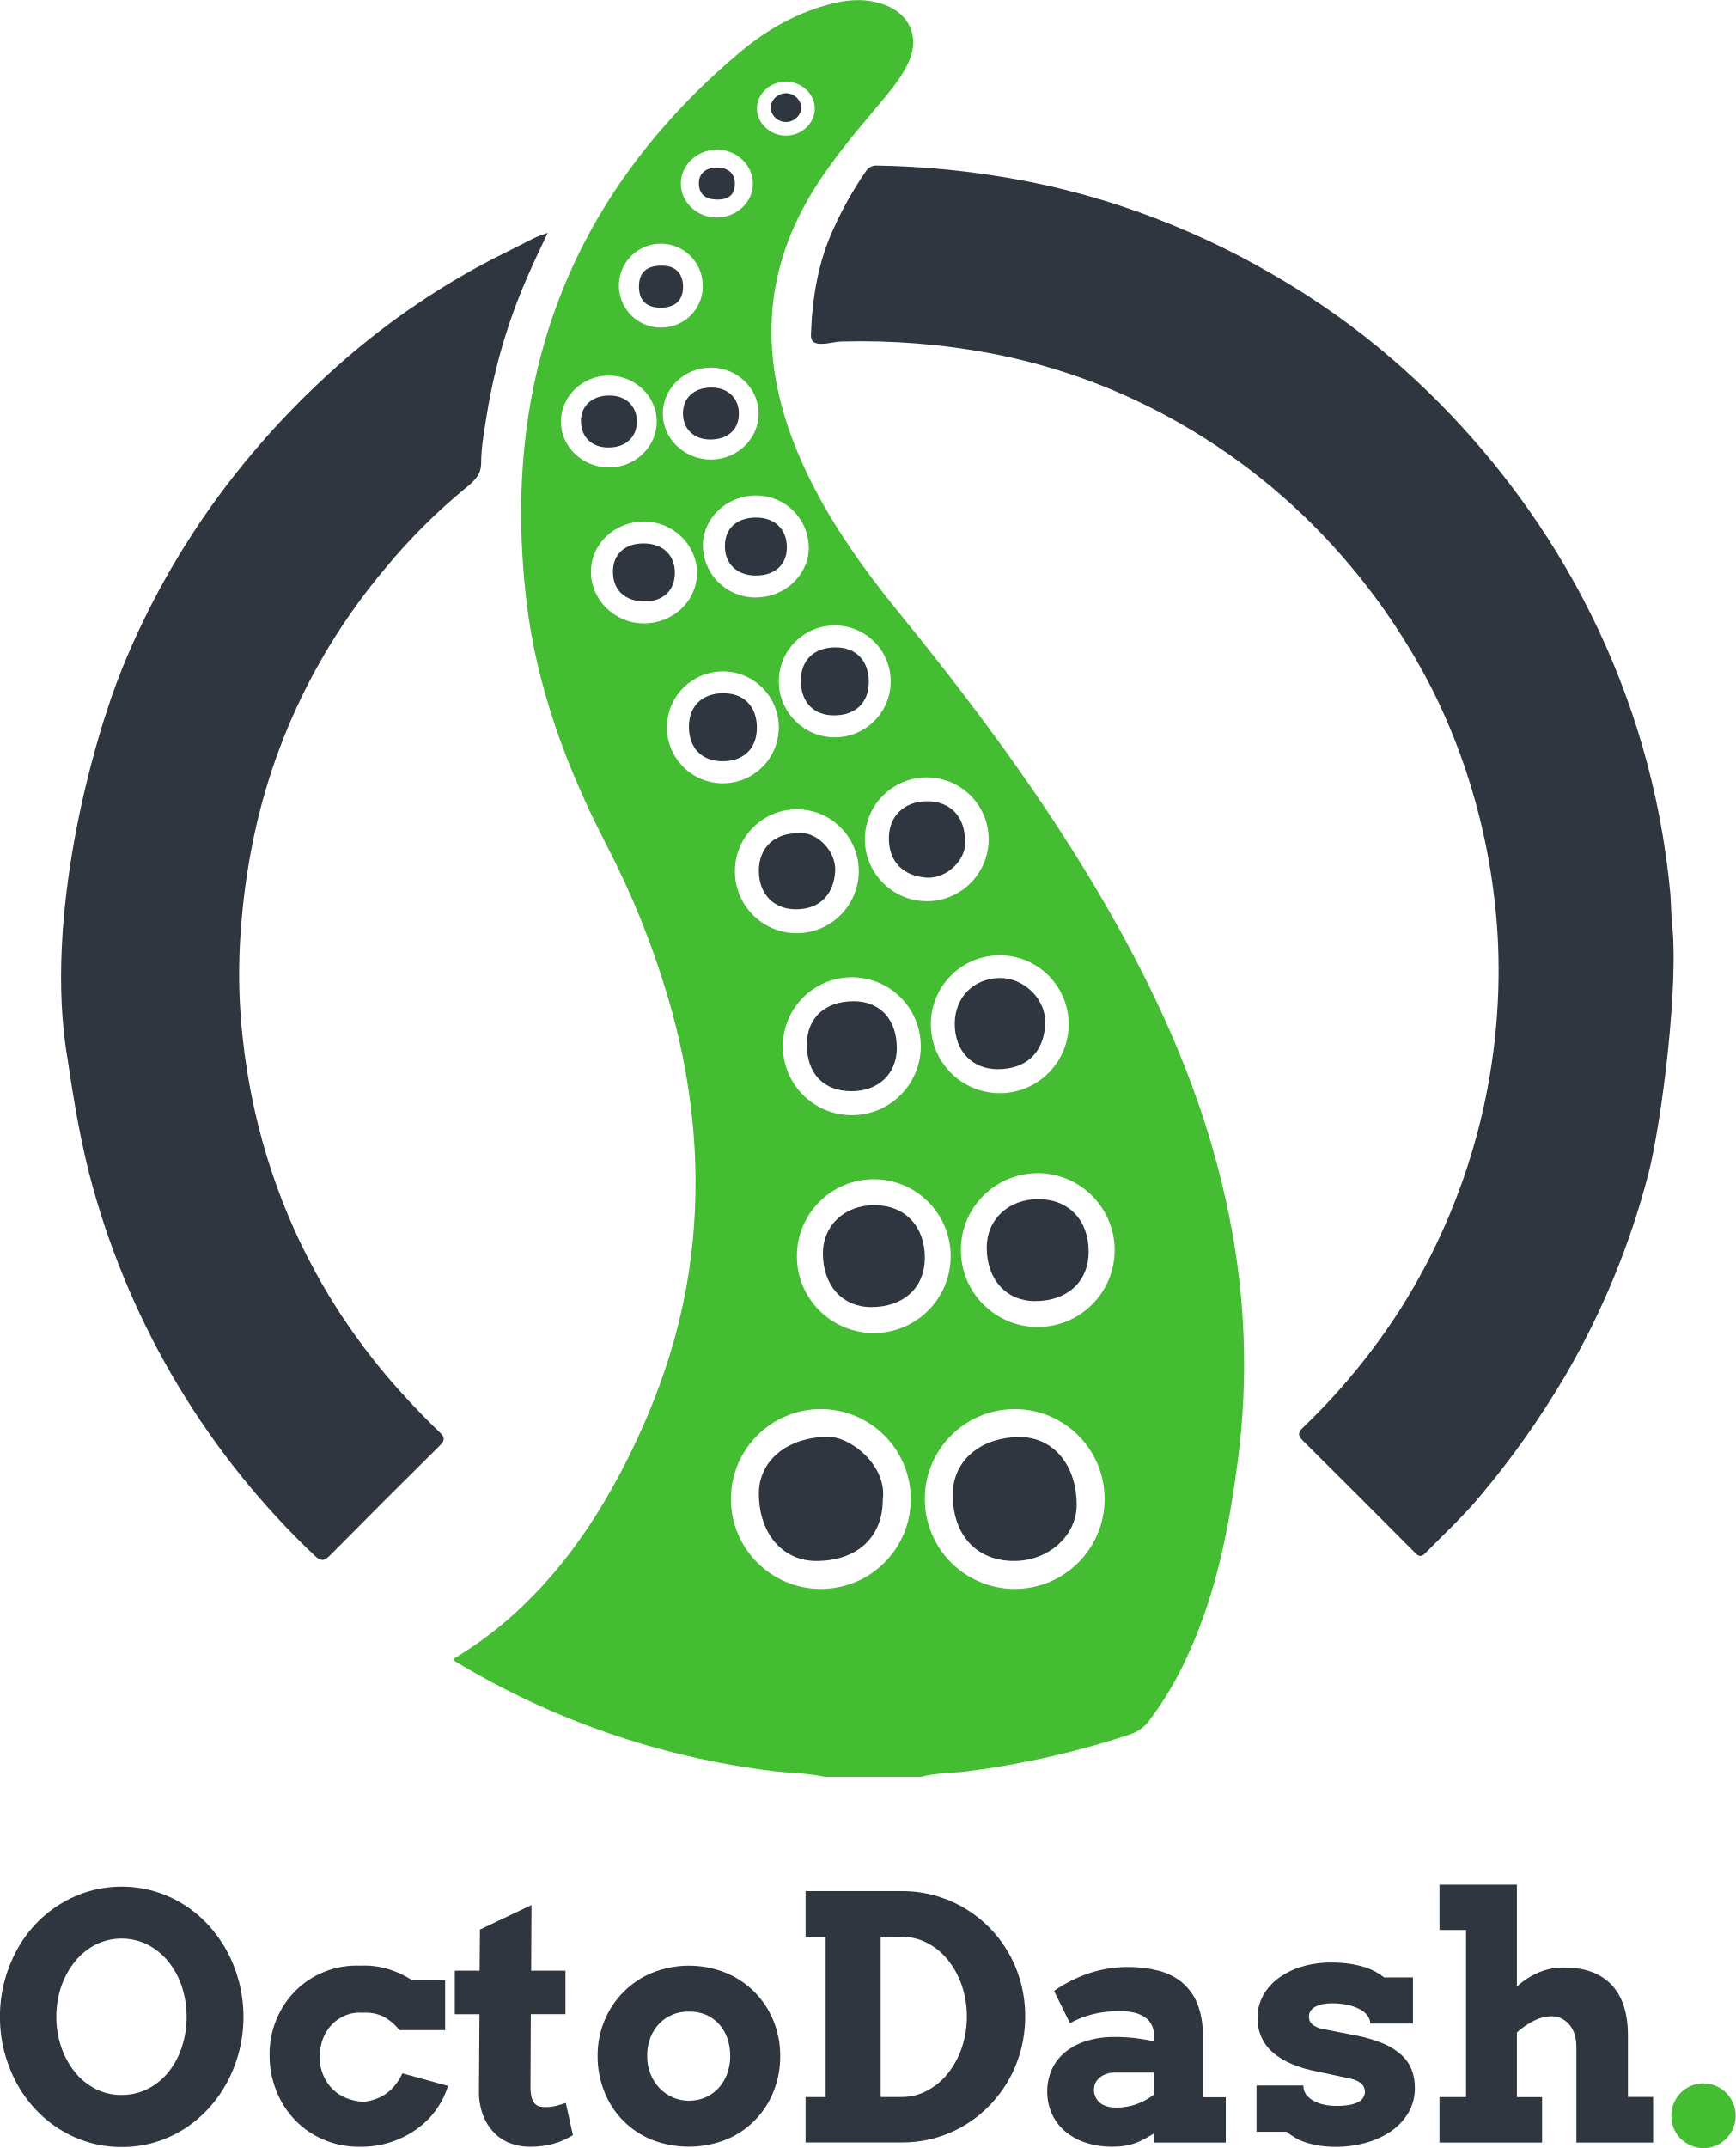
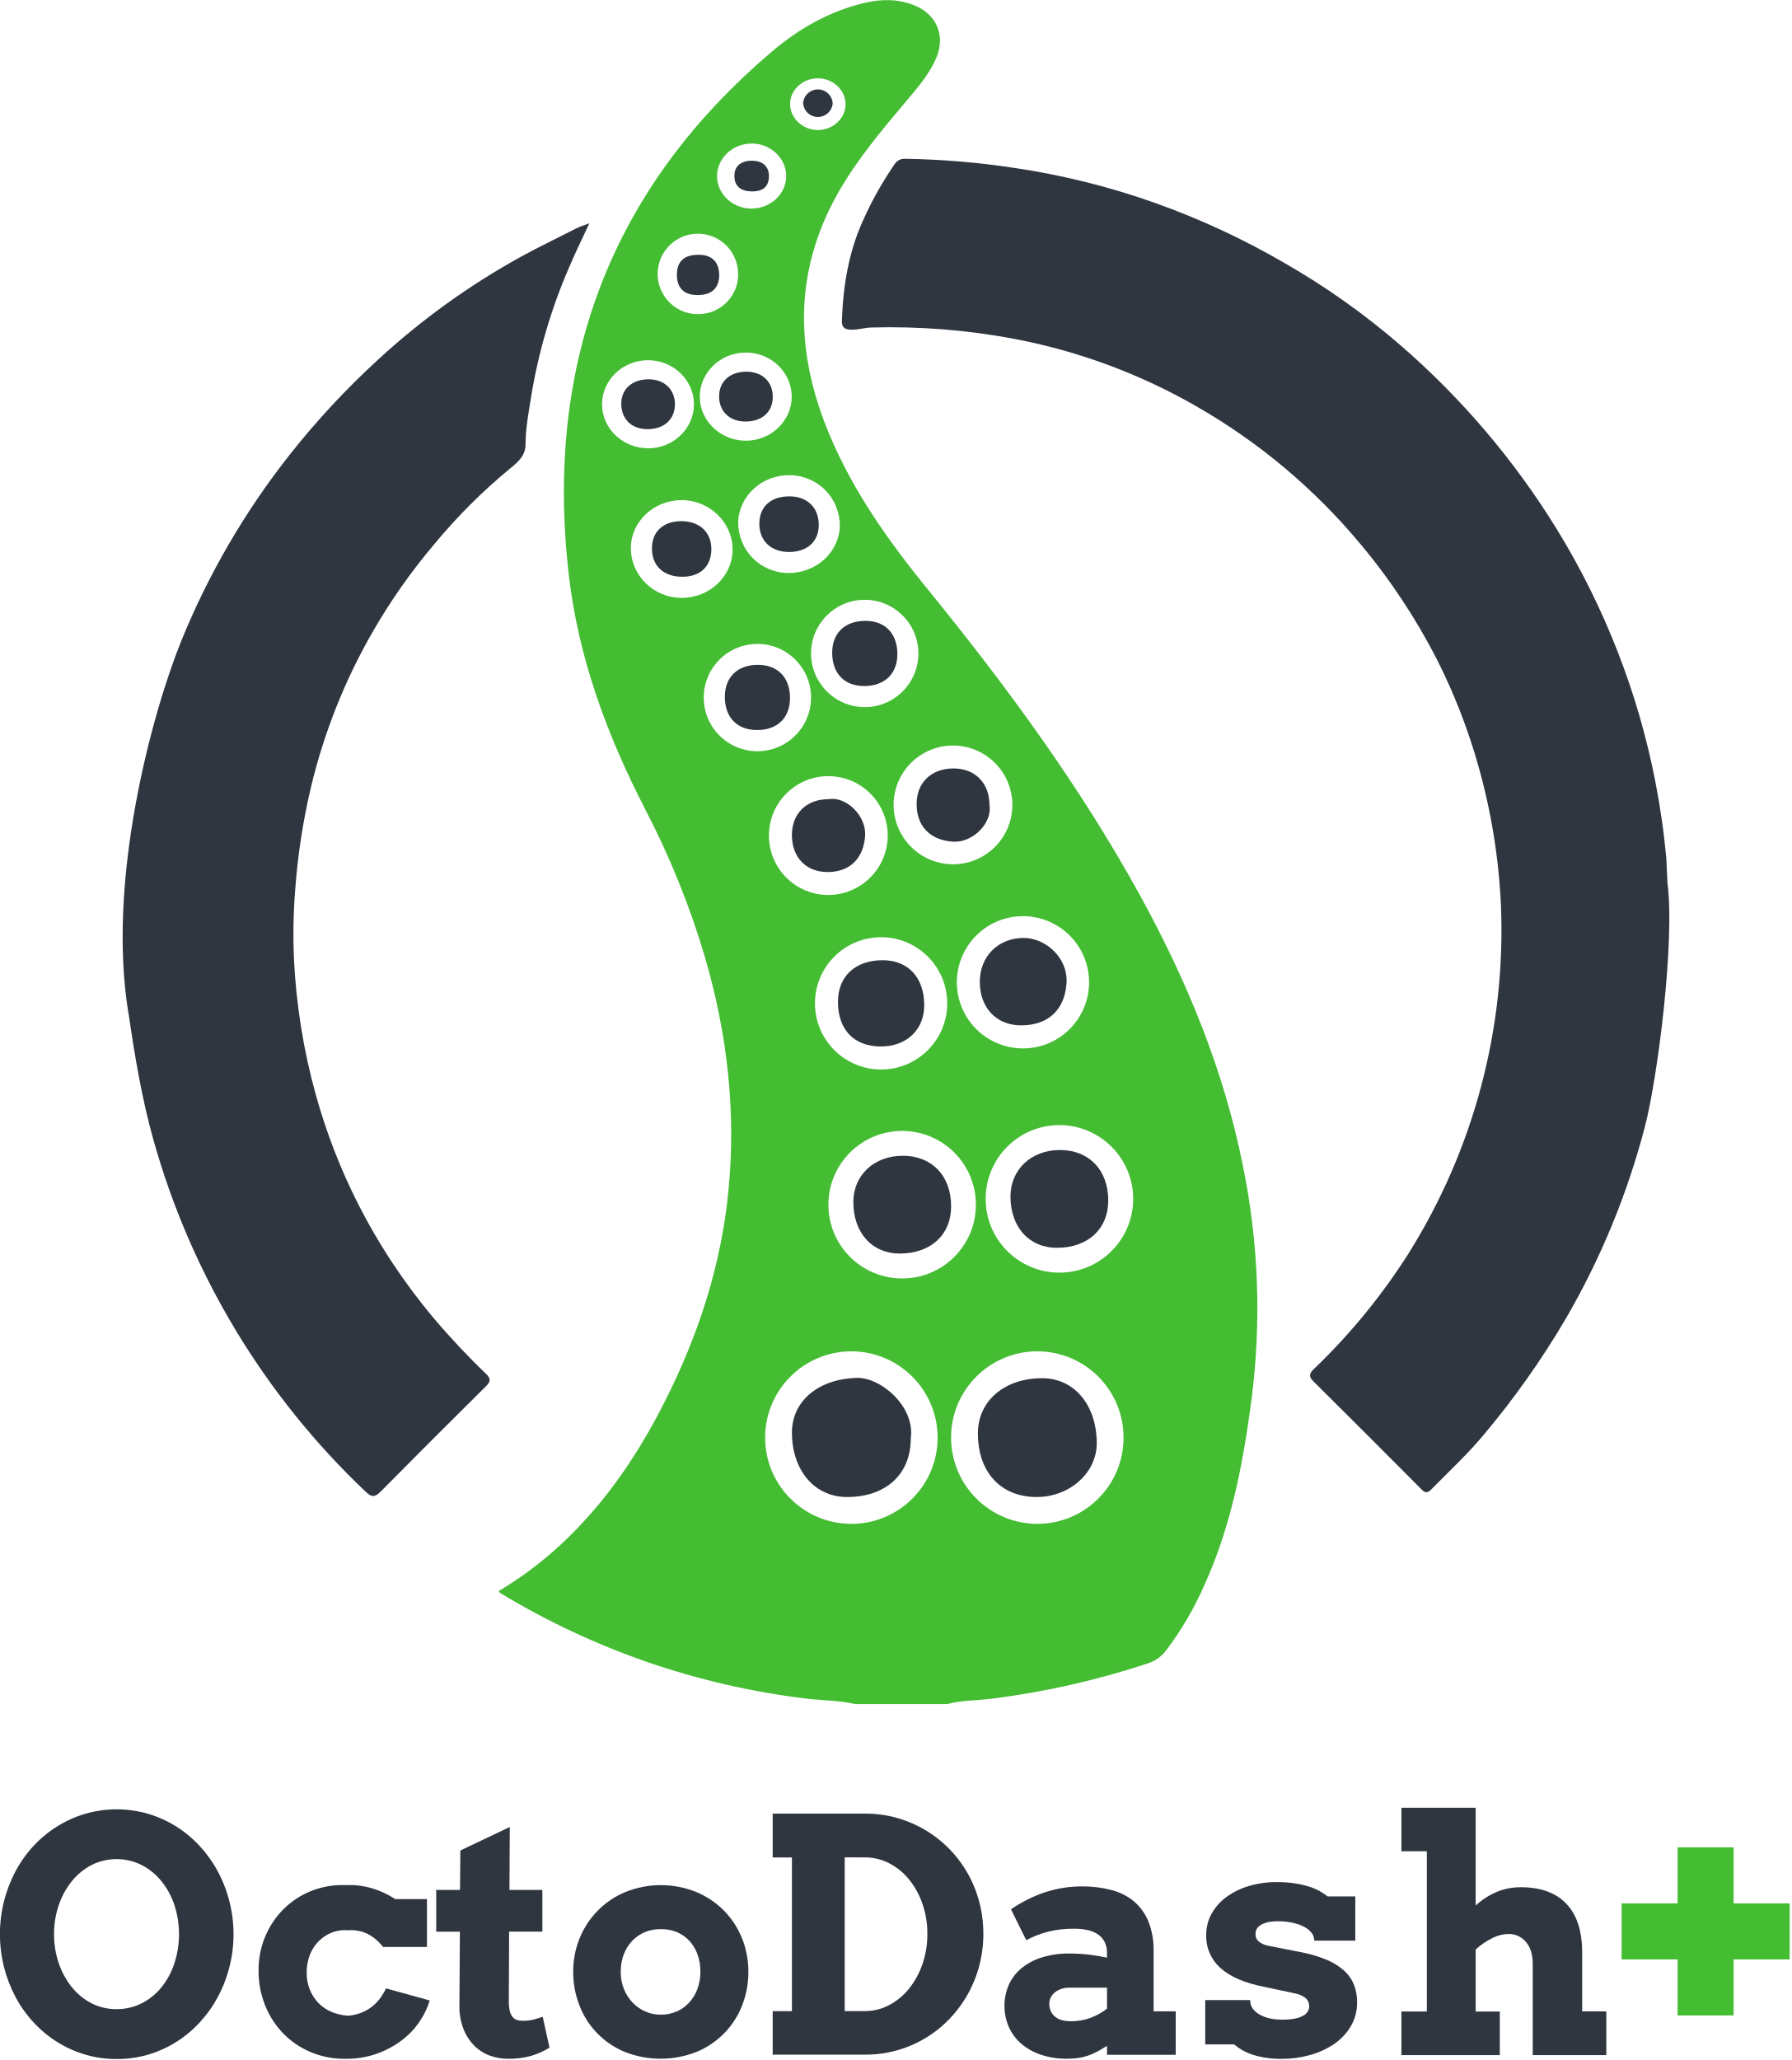
- <svg xmlns="http://www.w3.org/2000/svg" viewBox="0 0 654.56 809.86">
-   <path fill="#44bd32" d="M315.2,669.93c-6.46-1.49-13.1-1.39-19.64-2.2A301.83,301.83,0,0,1,175.6,626.26c-.18-.11-.29-.34-.62-.73a147.59,147.59,0,0,0,20.14-14.45c19.53-16.82,33.84-37.52,45.36-60.37,13.11-26,22-53.27,24.85-82.31,3.11-31.37-.41-62.12-9.27-92.31a325.54,325.54,0,0,0-23.35-57.78c-15-29.08-26.31-59.49-30.09-92.1C193,143.47,218.79,74.13,282.8,20c10.49-8.88,22.43-15.63,36-18.85,6.49-1.54,12.88-1.64,19.24.78,9,3.42,12.78,11.81,9.07,20.71-2.7,6.48-7.29,11.68-11.73,17-9.78,11.63-19.6,23.2-27.1,36.53-17.41,30.95-16.66,62.49-3.3,94.48,9.44,22.58,23.45,42.25,38.79,61.1,30.78,37.82,59.61,77,83.19,119.84,18.6,33.79,33.21,69.09,40.76,107.1A280.25,280.25,0,0,1,471,550.41c-3.3,25-8,49.7-18.58,72.89a126.61,126.61,0,0,1-15,25.56,14.45,14.45,0,0,1-7.19,5.09A325.33,325.33,0,0,1,369,667.81c-5.89.75-11.88.58-17.67,2.12Zm71.61-70.85a33.91,33.91,0,1,0-33.92-34A33.94,33.94,0,0,0,386.81,599.08Zm-73.09-67.82a33.91,33.91,0,1,0,33.89,34A34,34,0,0,0,313.72,531.25Zm19.74-28.65a29,29,0,1,0-28.8-29.14A29,29,0,0,0,333.45,502.6Zm62.38-60.29a29,29,0,1,0,28.65,29.28A29.06,29.06,0,0,0,395.83,442.31Zm-70.37-73.86a26,26,0,1,0,25.91,26.28A26,26,0,0,0,325.46,368.45Zm81.69,17.71a26,26,0,1,0-25.8,26A26,26,0,0,0,407.15,386.16Zm-53.72-46.38a23.35,23.35,0,1,0-23.15-23.36A23.42,23.42,0,0,0,353.43,339.78ZM328,328.66a23.36,23.36,0,1,0-23.71,23.19A23.46,23.46,0,0,0,328,328.66ZM318.84,278a21.1,21.1,0,1,0-21-21.14A21.15,21.15,0,0,0,318.84,278Zm-42-24.86a21.1,21.1,0,1,0,21,21.12A21.13,21.13,0,0,0,276.87,253.13Zm12.65-66.31c-10.89-.2-20,8.11-20.29,18.43a19.77,19.77,0,0,0,19.64,20c10.93.16,20.06-8.14,20.3-18.43A19.77,19.77,0,0,0,289.52,186.82ZM247,196.61c-10.92,0-19.9,8.34-20,18.71-.13,10.78,8.84,19.67,19.91,19.72S267,226.53,267,216,258,196.66,247,196.61Zm25-58c-9.93.07-18,8-17.91,17.49s8.3,17.23,18.25,17.16,18-8,17.9-17.49S282,138.52,272.06,138.59Zm-38.2,37.64c9.94,0,18.05-7.86,18-17.38s-8.2-17.3-18.14-17.26-18,7.84-18,17.38S223.91,176.26,233.86,176.23Zm35.34-68.15a15.81,15.81,0,1,0-15.75,15.4A15.68,15.68,0,0,0,269.2,108.08Zm5.42-51.66c-7.45-.06-13.62,5.67-13.68,12.69S266.95,82,274.38,82,288,76.38,288.06,69.35,282.07,56.48,274.62,56.42ZM311.4,41.05c.05-5.57-4.84-10.21-10.81-10.26s-11,4.54-11,10.07,4.86,10.21,10.82,10.26S311.35,46.61,311.4,41.05Z" transform="translate(-4.13)" />
-   <path fill="#2f3640" d="M634.56,347c3,23-3.82,76.48-8.84,95.84a301.46,301.46,0,0,1-31.26,75.8,332,332,0,0,1-32,45.26c-6.41,7.74-13.8,14.55-20.83,21.71-1.4,1.43-2.33,1.33-3.69,0Q516.67,564.21,495.3,543c-2.34-2.31-1-3.6.67-5.2a243.43,243.43,0,0,0,36.73-44.93A238.91,238.91,0,0,0,569.1,356.1a241.7,241.7,0,0,0-8.76-54.54,232.51,232.51,0,0,0-16.41-42.3,243.63,243.63,0,0,0-30.22-45.54,237.26,237.26,0,0,0-64-53.77,229.8,229.8,0,0,0-71.79-26.7,264.82,264.82,0,0,0-56.3-4.5c-2.76.06-5.39,1-8.19.86-2.63-.1-3.57-1.1-3.47-3.65.52-13.85,2.73-27.34,8.64-40a138.16,138.16,0,0,1,12-21.28,4.62,4.62,0,0,1,4.31-2.26A319.27,319.27,0,0,1,377.67,66,292.64,292.64,0,0,1,433.2,79.82a303.22,303.22,0,0,1,51,23.7,289.28,289.28,0,0,1,45.21,32.06,311.82,311.82,0,0,1,61.76,72.65,299.59,299.59,0,0,1,24,48.44,294.81,294.81,0,0,1,14.65,50.73,299.91,299.91,0,0,1,4.29,30" transform="translate(-4.13)" />
-   <path fill="#2f3640" d="M29.56,399c-9-53,9.49-119.52,20.65-147A301.14,301.14,0,0,1,93,178.58a317.5,317.5,0,0,1,34.51-37.11A288.52,288.52,0,0,1,183.64,101c7.15-3.94,14.52-7.41,21.76-11.16,1.39-.72,2.93-1.16,5.28-2.06-3,6.38-5.63,11.83-8,17.4a214.85,214.85,0,0,0-14.87,50.59c-1,6.28-2.21,12.54-2.23,18.92,0,4.57-3.08,7.07-6.16,9.57a219.87,219.87,0,0,0-29.46,29.37,233.45,233.45,0,0,0-24.57,34.93,229,229,0,0,0-24.17,60.88,256.44,256.44,0,0,0-6.25,41,217.18,217.18,0,0,0-.44,26.29,242.77,242.77,0,0,0,8.63,53.81,233,233,0,0,0,16.71,43,235.79,235.79,0,0,0,29.82,44.92A285.32,285.32,0,0,0,170,540.06c2.13,2.05,1.8,3.17-.12,5.07q-20.76,20.54-41.3,41.3c-2.15,2.17-3.48,2.31-5.78.09A303.25,303.25,0,0,1,39.14,447.64c-4.49-16.16-7.21-32.6-9.63-49.14" transform="translate(-4.13)" />
-   <path fill="#2f3640" d="M306.35,40.62a5.83,5.83,0,0,1-11.63-.1,5.83,5.83,0,0,1,11.63.1Z" transform="translate(-4.13)" />
-   <path fill="#2f3640" d="M386.56,588.53c-14.11,0-23.12-9.75-23.12-25,0-12.77,10.42-21.71,25.3-21.71,12.58,0,21.44,10.58,21.43,25.59C410.16,579,399.54,588.53,386.56,588.53Z" transform="translate(-4.13)" />
-   <path fill="#2f3640" d="M337.05,565.48c0,14.1-9.74,23.05-25.09,23.05-12.72,0-21.64-10.47-21.64-25.37C290.33,550.64,301,542,316,541.7,325.09,541.49,338.8,552.77,337.05,565.48Z" transform="translate(-4.13)" />
-   <path fill="#2f3640" d="M333.91,454.37c11.44,0,19,7.88,19,19.85,0,11.24-8,18.6-20.22,18.59-10.88,0-18.22-8.16-18.22-20.22C314.45,462,322.63,454.37,333.91,454.37Z" transform="translate(-4.13)" />
-   <path fill="#2f3640" d="M395.69,452.11c11.45,0,19,7.87,19,19.82,0,11.25-8,18.63-20.2,18.62-10.9,0-18.25-8.14-18.24-20.2C376.25,459.78,384.43,452.11,395.69,452.11Z" transform="translate(-4.13)" />
-   <path fill="#2f3640" d="M325.27,411.41c-10.51,0-16.86-6.61-16.85-17.54,0-10.06,6.81-16.38,17.62-16.38,10,0,16.31,6.88,16.3,17.72C342.32,404.85,335.41,411.41,325.27,411.41Z" transform="translate(-4.13)" />
-   <path fill="#2f3640" d="M364.19,386c0-9.91,7.07-17.21,17.17-17.27,8.49-.05,17.72,7.67,16.91,18.08-.77,10-7,16.3-17.89,16.3C370.74,403.11,364.18,396.19,364.19,386Z" transform="translate(-4.13)" />
-   <path fill="#2f3640" d="M368,316.59c1.14,7-6.64,14.83-14.39,14.3-8.71-.59-14.27-5.82-14.26-14.79,0-8.46,5.77-14,14.56-14C362.38,302.13,368,307.87,368,316.59Z" transform="translate(-4.13)" />
-   <path fill="#2f3640" d="M304.8,314.18c7-1.14,14.82,6.64,14.3,14.39-.59,8.71-5.82,14.27-14.79,14.26-8.46,0-14-5.77-14-14.57C290.33,319.75,296.07,314.17,304.8,314.18Z" transform="translate(-4.13)" />
-   <path fill="#2f3640" d="M318.68,269.71c-7.73,0-12.54-5-12.53-13.1,0-7.73,5-12.54,13.1-12.53,7.73,0,12.54,5,12.53,13.1C331.77,264.91,326.74,269.72,318.68,269.71Z" transform="translate(-4.13)" />
-   <path fill="#2f3640" d="M276.57,287c-7.81,0-12.63-5-12.63-13,0-7.81,5-12.63,13-12.63,7.81,0,12.63,5,12.63,13C289.56,282.22,284.59,287.05,276.57,287Z" transform="translate(-4.13)" />
-   <path fill="#2f3640" d="M289.22,217c-7.12,0-11.71-4.36-11.71-11.07s4.43-10.81,11.85-10.79c7,0,11.54,4.47,11.52,11.25C300.86,212.87,296.36,217,289.22,217Z" transform="translate(-4.13)" />
-   <path fill="#2f3640" d="M247.28,226.75c-7.44,0-12-4.25-12-11.17,0-6.59,4.46-10.7,11.57-10.69s11.79,4.3,11.79,11S254.29,226.75,247.28,226.75Z" transform="translate(-4.13)" />
-   <path fill="#2f3640" d="M282.79,156c0,5.94-4.25,9.75-10.82,9.71-6.16,0-10.29-4-10.28-9.88s4.25-9.75,10.82-9.71C278.67,146.14,282.8,150.11,282.79,156Z" transform="translate(-4.13)" />
-   <path fill="#2f3640" d="M234,149.12c6.17,0,10.33,4,10.32,9.84s-4.23,9.79-10.78,9.76c-6.32,0-10.38-4-10.32-10.21C223.3,152.85,227.62,149.09,234,149.12Z" transform="translate(-4.13)" />
-   <path fill="#2f3640" d="M253.22,116c-5.34,0-8.14-2.78-8.12-8s2.78-7.87,8.63-7.83c5.23,0,8,2.89,8,8.17C261.63,113.33,258.71,116,253.22,116Z" transform="translate(-4.13)" />
-   <path fill="#2f3640" d="M274.55,75.25c-4.6-.06-6.95-2.24-6.84-6.38.09-3.68,2.75-5.79,7.16-5.68,4.06.1,6.42,2.33,6.41,6.06C281.27,73.3,279,75.31,274.55,75.25Z" transform="translate(-4.13)" />
-   <path fill="#2f3640" d="M49.94,809.48a42.92,42.92,0,0,1-12.31-1.75,44.51,44.51,0,0,1-11-4.94,45.65,45.65,0,0,1-9.25-7.66,47.51,47.51,0,0,1-7.09-9.94,52.61,52.61,0,0,1-4.56-11.72,53.44,53.44,0,0,1,0-26.16,52.49,52.49,0,0,1,4.56-11.75,47.56,47.56,0,0,1,7.09-9.94A45.68,45.68,0,0,1,26.66,718a44.55,44.55,0,0,1,11-4.94,44.3,44.3,0,0,1,24.66,0,44.44,44.44,0,0,1,11,4.94,45.73,45.73,0,0,1,9.25,7.66,48.54,48.54,0,0,1,7.13,9.94,52.39,52.39,0,0,1,0,49.63,48.48,48.48,0,0,1-7.12,9.94,45.7,45.7,0,0,1-9.25,7.66,44.4,44.4,0,0,1-11,4.94A43.25,43.25,0,0,1,49.94,809.48Zm0-19.62a21.37,21.37,0,0,0,10-2.34,24.17,24.17,0,0,0,7.78-6.37,29.8,29.8,0,0,0,5-9.37,37,37,0,0,0,0-22.78,29.86,29.86,0,0,0-5.09-9.41,24.61,24.61,0,0,0-7.78-6.37,22,22,0,0,0-19.75,0,24.26,24.26,0,0,0-7.75,6.38A30.69,30.69,0,0,0,27.22,749a35,35,0,0,0-1.84,11.44,34.53,34.53,0,0,0,1.84,11.34,30.76,30.76,0,0,0,5.09,9.38,24.26,24.26,0,0,0,7.75,6.38A21.05,21.05,0,0,0,49.94,789.86Z" transform="translate(-4.13)" />
-   <path fill="#2f3640" d="M154.75,765.42a18.78,18.78,0,0,0-6-5.09,14.91,14.91,0,0,0-7.81-1.47,14.26,14.26,0,0,0-6.59,1,15.16,15.16,0,0,0-5.12,3.5,15.8,15.8,0,0,0-3.34,5.34,19.32,19.32,0,0,0-1.19,7,17,17,0,0,0,1.25,6.5,16.33,16.33,0,0,0,3.41,5.28,15.37,15.37,0,0,0,5.13,3.47,20.23,20.23,0,0,0,6.47,1.5,18.39,18.39,0,0,0,5.34-1.22,16.38,16.38,0,0,0,4.28-2.5,17.29,17.29,0,0,0,3.22-3.44,21.45,21.45,0,0,0,2.09-3.59l17.19,4.75a29.76,29.76,0,0,1-3.66,7.81,30.81,30.81,0,0,1-6.75,7.41,35.81,35.81,0,0,1-22.91,7.72,33.94,33.94,0,0,1-13.69-2.72,32.91,32.91,0,0,1-10.75-7.41,33.94,33.94,0,0,1-7-11,36.1,36.1,0,0,1-2.53-13.56,34,34,0,0,1,2.59-13.34,33.59,33.59,0,0,1,7.16-10.75,32.27,32.27,0,0,1,10.84-7.16A32.82,32.82,0,0,1,140,741.11a31,31,0,0,1,10.19,1.19,35.39,35.39,0,0,1,9.38,4.31H172v18.81Z" transform="translate(-4.13)" />
-   <path fill="#2f3640" d="M204.44,743h12.94v16.38H204.31l-.12,27.38a16,16,0,0,0,.38,3.84,6,6,0,0,0,1.09,2.34,3.57,3.57,0,0,0,1.72,1.19,7.74,7.74,0,0,0,2.31.31,16.81,16.81,0,0,0,4.19-.47q1.81-.47,3.63-1.09L220.19,805a29.28,29.28,0,0,1-7.09,3.19,32.13,32.13,0,0,1-9.28,1.19,20.4,20.4,0,0,1-7.28-1.31,16.86,16.86,0,0,1-6.09-4,19.31,19.31,0,0,1-4.19-6.66,24.67,24.67,0,0,1-1.5-9.31l.19-28.69h-9.31V743H185l.13-15.5,19.44-9.25Z" transform="translate(-4.13)" />
-   <path fill="#2f3640" d="M229.5,775.17a34.27,34.27,0,0,1,2.56-13.25,33.1,33.1,0,0,1,18-18.12,37.24,37.24,0,0,1,27.78,0,33.48,33.48,0,0,1,10.91,7.31,33.06,33.06,0,0,1,7.09,10.81,34.65,34.65,0,0,1,2.53,13.25,35.67,35.67,0,0,1-2.47,13.28A32.39,32.39,0,0,1,278,806.67a38.46,38.46,0,0,1-28.25,0A32.18,32.18,0,0,1,232,788.52,35.82,35.82,0,0,1,229.5,775.17Zm18.69,0a17.92,17.92,0,0,0,1.25,6.78,16.63,16.63,0,0,0,3.41,5.34,15.49,15.49,0,0,0,5,3.5,15,15,0,0,0,6.09,1.25,15.47,15.47,0,0,0,6.16-1.22,14.45,14.45,0,0,0,4.94-3.47,16.35,16.35,0,0,0,3.28-5.34,19,19,0,0,0,1.19-6.84,19.6,19.6,0,0,0-1.19-7,15.59,15.59,0,0,0-3.28-5.31,14.13,14.13,0,0,0-4.94-3.34,15.42,15.42,0,0,0-6.16-1.09,15.25,15.25,0,0,0-6.09,1.09,14.76,14.76,0,0,0-5,3.34,15.85,15.85,0,0,0-3.41,5.31A18.69,18.69,0,0,0,248.19,775.17Z" transform="translate(-4.13)" />
-   <path fill="#2f3640" d="M307.94,713h36.38a45.62,45.62,0,0,1,12.47,1.69,46.28,46.28,0,0,1,27.72,21.63,47.49,47.49,0,0,1,4.63,11.31,49.86,49.86,0,0,1,0,25.25,48.06,48.06,0,0,1-4.62,11.34,47.24,47.24,0,0,1-7.22,9.63,45.62,45.62,0,0,1-33,13.91H307.94V790.67h7.56V730.23h-7.56Zm28.31,17.19v60.44h7.94a20.19,20.19,0,0,0,9.56-2.37,25,25,0,0,0,7.81-6.47,31.93,31.93,0,0,0,5.25-9.62,35.78,35.78,0,0,0,1.94-11.91,35.32,35.32,0,0,0-1.94-11.81,31.61,31.61,0,0,0-5.25-9.56,24.41,24.41,0,0,0-7.81-6.37,20.64,20.64,0,0,0-9.56-2.31Z" transform="translate(-4.13)" />
-   <path fill="#2f3640" d="M439.38,804.3q-2.19,1.38-4,2.34a22.7,22.7,0,0,1-3.62,1.56,22.38,22.38,0,0,1-3.75.88,29.7,29.7,0,0,1-4.25.28,31.64,31.64,0,0,1-10.41-1.59,22.92,22.92,0,0,1-7.75-4.37,18.94,18.94,0,0,1-4.84-6.56,20.91,20.91,0,0,1,0-16.53,18.14,18.14,0,0,1,5-6.53,23.63,23.63,0,0,1,8-4.25A34.9,34.9,0,0,1,424.5,768a64,64,0,0,1,8.09.47q3.66.47,6.78,1.16v-2a8.94,8.94,0,0,0-.94-4.22,8.08,8.08,0,0,0-2.62-2.94,11.6,11.6,0,0,0-4.06-1.69,23.81,23.81,0,0,0-5.19-.53,41.52,41.52,0,0,0-10.34,1.16,39.34,39.34,0,0,0-8.59,3.34l-6-12.12A53.07,53.07,0,0,1,415,743.92a46.64,46.64,0,0,1,14.78-2.31A44.42,44.42,0,0,1,441,743a22.77,22.77,0,0,1,8.84,4.38,20.49,20.49,0,0,1,5.78,7.91,30.07,30.07,0,0,1,2.09,11.88v23.56h8.69V807.8h-27Zm-14.25-9.69a21.69,21.69,0,0,0,8.06-1.44,23.78,23.78,0,0,0,6.19-3.5v-8.25h-15a9.24,9.24,0,0,0-2.81.44,8.36,8.36,0,0,0-2.47,1.25,6.21,6.21,0,0,0-1.75,2,5.6,5.6,0,0,0-.66,2.75,6.29,6.29,0,0,0,2.09,4.81Q420.87,794.61,425.13,794.61Z" transform="translate(-4.13)" />
-   <path fill="#2f3640" d="M519.91,760a8.27,8.27,0,0,0-2.84-2.41,17.86,17.86,0,0,0-4.59-1.66,27.62,27.62,0,0,0-6.16-.62,19.59,19.59,0,0,0-2.81.22,10.76,10.76,0,0,0-2.78.78,5.93,5.93,0,0,0-2.12,1.53,3.62,3.62,0,0,0-.84,2.47,4.69,4.69,0,0,0,.22,1.44,3.26,3.26,0,0,0,.84,1.31,6.28,6.28,0,0,0,1.72,1.16,11,11,0,0,0,2.84.84l11.75,2.31a52.44,52.44,0,0,1,10.69,3.13,23.63,23.63,0,0,1,6.94,4.38,15,15,0,0,1,3.78,5.56,18.61,18.61,0,0,1,1.16,6.63,18.14,18.14,0,0,1-2.59,9.75,22.4,22.4,0,0,1-6.81,7,32.14,32.14,0,0,1-9.5,4.19,41.25,41.25,0,0,1-10.66,1.41,42,42,0,0,1-6.34-.44,32.07,32.07,0,0,1-5.12-1.19,21.47,21.47,0,0,1-4.06-1.78,23.46,23.46,0,0,1-3.28-2.28H478V786.3h17.69v.38a5.23,5.23,0,0,0,1.13,3.16,8.92,8.92,0,0,0,2.78,2.28,14.41,14.41,0,0,0,3.91,1.41,22,22,0,0,0,4.63.47q5.63,0,8.19-1.47a4.32,4.32,0,0,0,2.56-3.78,4.27,4.27,0,0,0-1.25-3.09,9.18,9.18,0,0,0-4.44-2l-12-2.56q-11.31-2.19-17.06-7.28a16.69,16.69,0,0,1-5.75-13.09,16.94,16.94,0,0,1,2.19-8.53,20.7,20.7,0,0,1,5.94-6.56,28.87,28.87,0,0,1,8.78-4.22,37.56,37.56,0,0,1,10.78-1.5,46.67,46.67,0,0,1,7,.47,38.7,38.7,0,0,1,5.5,1.22,22.06,22.06,0,0,1,4.28,1.78,25.66,25.66,0,0,1,3.28,2.16H537v17.38H520.88A4.92,4.92,0,0,0,519.91,760Z" transform="translate(-4.13)" />
-   <path fill="#2f3640" d="M547,710.55h29.19V749a29,29,0,0,1,8.09-5.28,24.23,24.23,0,0,1,9.72-1.91q11.69,0,17.88,6.53t6.19,19.09v23.19h9.5V807.8H598.63V771.86q0-5.44-2.69-8.56a8.73,8.73,0,0,0-6.94-3.12,14.48,14.48,0,0,0-6.12,1.56,28.5,28.5,0,0,0-6.69,4.56v24.38h9.5V807.8H547V790.67h10v-63H547Z" transform="translate(-4.13)" />
-   <path fill="#44bd32" d="M634.44,797.67a12.12,12.12,0,0,1,12.19-12.19,11.52,11.52,0,0,1,4.66,1,12.52,12.52,0,0,1,3.88,2.63,12.19,12.19,0,0,1,2.56,13.34,12.3,12.3,0,0,1-2.59,3.88,12.49,12.49,0,0,1-3.81,2.59,11.46,11.46,0,0,1-4.69,1,12,12,0,0,1-4.84-1,12.76,12.76,0,0,1-3.87-2.59,11.29,11.29,0,0,1-2.56-3.84A12.51,12.51,0,0,1,634.44,797.67Z" transform="translate(-4.13)" />
+ <svg xmlns="http://www.w3.org/2000/svg" viewBox="0 0 704.56 809.86" version="1.1" id="svg29" width="704.56" height="809.86">
+   <defs id="defs29" />
+   <g id="g30" transform="translate(25.17862)">
+     <path fill="#44bd32" d="m 311.07,669.93 c -6.46,-1.49 -13.1,-1.39 -19.64,-2.2 A 301.83,301.83 0 0 1 171.47,626.26 c -0.18,-0.11 -0.29,-0.34 -0.62,-0.73 a 147.59,147.59 0 0 0 20.14,-14.45 c 19.53,-16.82 33.84,-37.52 45.36,-60.37 13.11,-26 22,-53.27 24.85,-82.31 3.11,-31.37 -0.41,-62.12 -9.27,-92.31 a 325.54,325.54 0 0 0 -23.35,-57.78 c -15,-29.08 -26.31,-59.49 -30.09,-92.1 -9.62,-82.74 16.17,-152.08 80.18,-206.21 10.49,-8.88 22.43,-15.63 36,-18.85 6.49,-1.54 12.88,-1.64 19.24,0.78 9,3.42 12.78,11.81 9.07,20.71 -2.7,6.48 -7.29,11.68 -11.73,17 -9.78,11.63 -19.6,23.2 -27.1,36.53 -17.41,30.95 -16.66,62.49 -3.3,94.48 9.44,22.58 23.45,42.25 38.79,61.1 30.78,37.82 59.61,77 83.19,119.84 18.6,33.79 33.21,69.09 40.76,107.1 a 280.25,280.25 0 0 1 3.28,91.72 c -3.3,25 -8,49.7 -18.58,72.89 a 126.61,126.61 0 0 1 -15,25.56 14.45,14.45 0 0 1 -7.19,5.09 325.33,325.33 0 0 1 -61.23,13.86 c -5.89,0.75 -11.88,0.58 -17.67,2.12 z m 71.61,-70.85 a 33.91,33.91 0 1 0 -33.92,-34 33.94,33.94 0 0 0 33.92,34 z m -73.09,-67.82 a 33.91,33.91 0 1 0 33.89,34 34,34 0 0 0 -33.89,-34.01 z m 19.74,-28.65 a 29,29 0 1 0 -28.8,-29.14 29,29 0 0 0 28.79,29.13 z m 62.38,-60.29 a 29,29 0 1 0 28.65,29.28 29.06,29.06 0 0 0 -28.66,-29.29 z m -70.37,-73.86 a 26,26 0 1 0 25.91,26.28 26,26 0 0 0 -25.92,-26.29 z m 81.69,17.71 a 26,26 0 1 0 -25.8,26 26,26 0 0 0 25.79,-26.01 z m -53.72,-46.38 a 23.35,23.35 0 1 0 -23.15,-23.36 23.42,23.42 0 0 0 23.14,23.35 z m -25.44,-11.13 a 23.36,23.36 0 1 0 -23.71,23.19 23.46,23.46 0 0 0 23.71,-23.19 z M 314.71,278 a 21.1,21.1 0 1 0 -21,-21.14 21.15,21.15 0 0 0 21,21.14 z m -42,-24.86 a 21.1,21.1 0 1 0 21,21.12 21.13,21.13 0 0 0 -20.97,-21.13 z m 12.65,-66.31 c -10.89,-0.2 -20,8.11 -20.29,18.43 a 19.77,19.77 0 0 0 19.64,20 c 10.93,0.16 20.06,-8.14 20.3,-18.43 a 19.77,19.77 0 0 0 -19.62,-20.01 z m -42.49,9.78 c -10.92,0 -19.9,8.34 -20,18.71 -0.13,10.78 8.84,19.67 19.91,19.72 11.07,0.05 20.09,-8.51 20.09,-19.04 0,-10.53 -9,-19.34 -20,-19.39 z m 25,-58 c -9.93,0.07 -18,8 -17.91,17.49 0.09,9.49 8.3,17.23 18.25,17.16 9.95,-0.07 18,-8 17.9,-17.49 -0.1,-9.49 -8.24,-17.25 -18.18,-17.18 z m -38.2,37.64 c 9.94,0 18.05,-7.86 18,-17.38 -0.05,-9.52 -8.2,-17.3 -18.14,-17.26 -9.94,0.04 -18,7.84 -18,17.38 0,9.54 8.25,17.27 18.2,17.24 z m 35.34,-68.15 a 15.81,15.81 0 1 0 -15.75,15.4 15.68,15.68 0 0 0 15.81,-15.42 z m 5.42,-51.66 c -7.45,-0.06 -13.62,5.67 -13.68,12.69 -0.06,7.02 6.07,12.87 13.5,12.87 7.43,0 13.62,-5.62 13.68,-12.65 0.06,-7.03 -5.99,-12.87 -13.44,-12.93 z m 36.84,-15.39 c 0.05,-5.57 -4.84,-10.21 -10.81,-10.26 -5.97,-0.05 -11,4.54 -11,10.07 0,5.53 4.86,10.21 10.82,10.26 5.96,0.05 10.94,-4.51 10.99,-10.07 z" id="path1" />
+     <g id="g29">
+       <path fill="#2f3640" d="m 630.43,347 c 3,23 -3.82,76.48 -8.84,95.84 a 301.46,301.46 0 0 1 -31.26,75.8 332,332 0 0 1 -32,45.26 c -6.41,7.74 -13.8,14.55 -20.83,21.71 -1.4,1.43 -2.33,1.33 -3.69,0 Q 512.54,564.21 491.17,543 c -2.34,-2.31 -1,-3.6 0.67,-5.2 a 243.43,243.43 0 0 0 36.73,-44.93 238.91,238.91 0 0 0 36.4,-136.77 241.7,241.7 0 0 0 -8.76,-54.54 232.51,232.51 0 0 0 -16.41,-42.3 243.63,243.63 0 0 0 -30.22,-45.54 237.26,237.26 0 0 0 -64,-53.77 229.8,229.8 0 0 0 -71.79,-26.7 264.82,264.82 0 0 0 -56.3,-4.5 c -2.76,0.06 -5.39,1 -8.19,0.86 -2.63,-0.1 -3.57,-1.1 -3.47,-3.65 0.52,-13.85 2.73,-27.34 8.64,-40 a 138.16,138.16 0 0 1 12,-21.28 4.62,4.62 0 0 1 4.31,-2.26 319.27,319.27 0 0 1 42.76,3.58 292.64,292.64 0 0 1 55.53,13.82 303.22,303.22 0 0 1 51,23.7 289.28,289.28 0 0 1 45.21,32.06 311.82,311.82 0 0 1 61.76,72.65 299.59,299.59 0 0 1 24,48.44 294.81,294.81 0 0 1 14.65,50.73 299.91,299.91 0 0 1 4.29,30" id="path2" />
+       <path fill="#2f3640" d="m 25.43,399 c -9,-53 9.49,-119.52 20.65,-147 A 301.14,301.14 0 0 1 88.87,178.58 317.5,317.5 0 0 1 123.38,141.47 288.52,288.52 0 0 1 179.51,101 c 7.15,-3.94 14.52,-7.41 21.76,-11.16 1.39,-0.72 2.93,-1.16 5.28,-2.06 -3,6.38 -5.63,11.83 -8,17.4 a 214.85,214.85 0 0 0 -14.87,50.59 c -1,6.28 -2.21,12.54 -2.23,18.92 0,4.57 -3.08,7.07 -6.16,9.57 a 219.87,219.87 0 0 0 -29.46,29.37 233.45,233.45 0 0 0 -24.57,34.93 229,229 0 0 0 -24.17,60.88 256.44,256.44 0 0 0 -6.25,41 217.18,217.18 0 0 0 -0.44,26.29 242.77,242.77 0 0 0 8.63,53.81 233,233 0 0 0 16.71,43 235.79,235.79 0 0 0 29.82,44.92 285.32,285.32 0 0 0 20.31,21.6 c 2.13,2.05 1.8,3.17 -0.12,5.07 q -20.76,20.54 -41.3,41.3 c -2.15,2.17 -3.48,2.31 -5.78,0.09 A 303.25,303.25 0 0 1 35.01,447.64 C 30.52,431.48 27.8,415.04 25.38,398.5" id="path3" />
+       <path fill="#2f3640" d="m 302.22,40.62 a 5.83,5.83 0 0 1 -11.63,-0.1 5.83,5.83 0 0 1 11.63,0.1 z" id="path4" />
+       <path fill="#2f3640" d="m 382.43,588.53 c -14.11,0 -23.12,-9.75 -23.12,-25 0,-12.77 10.42,-21.71 25.3,-21.71 12.58,0 21.44,10.58 21.43,25.59 -0.01,11.59 -10.63,21.12 -23.61,21.12 z" id="path5" />
+       <path fill="#2f3640" d="m 332.92,565.48 c 0,14.1 -9.74,23.05 -25.09,23.05 -12.72,0 -21.64,-10.47 -21.64,-25.37 0.01,-12.52 10.68,-21.16 25.68,-21.46 9.09,-0.21 22.8,11.07 21.05,23.78 z" id="path6" />
+       <path fill="#2f3640" d="m 329.78,454.37 c 11.44,0 19,7.88 19,19.85 0,11.24 -8,18.6 -20.22,18.59 -10.88,0 -18.22,-8.16 -18.22,-20.22 -0.02,-10.59 8.16,-18.22 19.44,-18.22 z" id="path7" />
+       <path fill="#2f3640" d="m 391.56,452.11 c 11.45,0 19,7.87 19,19.82 0,11.25 -8,18.63 -20.2,18.62 -10.9,0 -18.25,-8.14 -18.24,-20.2 0,-10.57 8.18,-18.24 19.44,-18.24 z" id="path8" />
+       <path fill="#2f3640" d="m 321.14,411.41 c -10.51,0 -16.86,-6.61 -16.85,-17.54 0,-10.06 6.81,-16.38 17.62,-16.38 10,0 16.31,6.88 16.3,17.72 -0.02,9.64 -6.93,16.2 -17.07,16.2 z" id="path9" />
+       <path fill="#2f3640" d="m 360.06,386 c 0,-9.91 7.07,-17.21 17.17,-17.27 8.49,-0.05 17.72,7.67 16.91,18.08 -0.77,10 -7,16.3 -17.89,16.3 -9.64,0 -16.2,-6.92 -16.19,-17.11 z" id="path10" />
+       <path fill="#2f3640" d="m 363.87,316.59 c 1.14,7 -6.64,14.83 -14.39,14.3 -8.71,-0.59 -14.27,-5.82 -14.26,-14.79 0,-8.46 5.77,-14 14.56,-14 8.47,0.03 14.09,5.77 14.09,14.49 z" id="path11" />
+       <path fill="#2f3640" d="m 300.67,314.18 c 7,-1.14 14.82,6.64 14.3,14.39 -0.59,8.71 -5.82,14.27 -14.79,14.26 -8.46,0 -14,-5.77 -14,-14.57 0.02,-8.51 5.76,-14.09 14.49,-14.08 z" id="path12" />
+       <path fill="#2f3640" d="m 314.55,269.71 c -7.73,0 -12.54,-5 -12.53,-13.1 0,-7.73 5,-12.54 13.1,-12.53 7.73,0 12.54,5 12.53,13.1 -0.01,7.73 -5.04,12.54 -13.1,12.53 z" id="path13" />
+       <path fill="#2f3640" d="m 272.44,287 c -7.81,0 -12.63,-5 -12.63,-13 0,-7.81 5,-12.63 13,-12.63 7.81,0 12.63,5 12.63,13 -0.01,7.85 -4.98,12.68 -13,12.63 z" id="path14" />
+       <path fill="#2f3640" d="m 285.09,217 c -7.12,0 -11.71,-4.36 -11.71,-11.07 0,-6.71 4.43,-10.81 11.85,-10.79 7,0 11.54,4.47 11.52,11.25 -0.02,6.48 -4.52,10.61 -11.66,10.61 z" id="path15" />
+       <path fill="#2f3640" d="m 243.15,226.75 c -7.44,0 -12,-4.25 -12,-11.17 0,-6.59 4.46,-10.7 11.57,-10.69 7.11,0.01 11.79,4.3 11.79,11 0,6.7 -4.35,10.86 -11.36,10.86 z" id="path16" />
+       <path fill="#2f3640" d="m 278.66,156 c 0,5.94 -4.25,9.75 -10.82,9.71 -6.16,0 -10.29,-4 -10.28,-9.88 0.01,-5.88 4.25,-9.75 10.82,-9.71 6.16,0.02 10.29,3.99 10.28,9.88 z" id="path17" />
+       <path fill="#2f3640" d="m 229.87,149.12 c 6.17,0 10.33,4 10.32,9.84 -0.01,5.84 -4.23,9.79 -10.78,9.76 -6.32,0 -10.38,-4 -10.32,-10.21 0.08,-5.66 4.4,-9.42 10.78,-9.39 z" id="path18" />
+       <path fill="#2f3640" d="m 249.09,116 c -5.34,0 -8.14,-2.78 -8.12,-8 0.02,-5.22 2.78,-7.87 8.63,-7.83 5.23,0 8,2.89 8,8.17 -0.1,4.99 -3.02,7.66 -8.51,7.66 z" id="path19" />
+       <path fill="#2f3640" d="m 270.42,75.25 c -4.6,-0.06 -6.95,-2.24 -6.84,-6.38 0.09,-3.68 2.75,-5.79 7.16,-5.68 4.06,0.1 6.42,2.33 6.41,6.06 -0.01,4.05 -2.28,6.06 -6.73,6 z" id="path20" />
+     </g>
+   </g>
+   <path fill="#2f3640" d="m 45.81,809.48 a 42.92,42.92 0 0 1 -12.31,-1.75 44.51,44.51 0 0 1 -11,-4.94 45.65,45.65 0 0 1 -9.25,-7.66 47.51,47.51 0 0 1 -7.09,-9.94 52.61,52.61 0 0 1 -4.56,-11.72 53.44,53.44 0 0 1 0,-26.16 52.49,52.49 0 0 1 4.56,-11.75 47.56,47.56 0 0 1 7.09,-9.94 45.68,45.68 0 0 1 9.28,-7.62 44.55,44.55 0 0 1 11,-4.94 44.3,44.3 0 0 1 24.66,0 44.44,44.44 0 0 1 11,4.94 45.73,45.73 0 0 1 9.25,7.66 48.54,48.54 0 0 1 7.13,9.94 52.39,52.39 0 0 1 0,49.63 48.48,48.48 0 0 1 -7.12,9.94 45.7,45.7 0 0 1 -9.25,7.66 44.4,44.4 0 0 1 -11,4.94 43.25,43.25 0 0 1 -12.39,1.71 z m 0,-19.62 a 21.37,21.37 0 0 0 10,-2.34 24.17,24.17 0 0 0 7.78,-6.37 29.8,29.8 0 0 0 5,-9.37 37,37 0 0 0 0,-22.78 29.86,29.86 0 0 0 -5.09,-9.41 24.61,24.61 0 0 0 -7.78,-6.37 22,22 0 0 0 -19.75,0 24.26,24.26 0 0 0 -7.75,6.38 30.69,30.69 0 0 0 -5.13,9.4 35,35 0 0 0 -1.84,11.44 34.53,34.53 0 0 0 1.84,11.34 30.76,30.76 0 0 0 5.09,9.38 24.26,24.26 0 0 0 7.75,6.38 21.05,21.05 0 0 0 9.88,2.32 z" id="path21" />
+   <path fill="#2f3640" d="m 150.62,765.42 a 18.78,18.78 0 0 0 -6,-5.09 14.91,14.91 0 0 0 -7.81,-1.47 14.26,14.26 0 0 0 -6.59,1 15.16,15.16 0 0 0 -5.12,3.5 15.8,15.8 0 0 0 -3.34,5.34 19.32,19.32 0 0 0 -1.19,7 17,17 0 0 0 1.25,6.5 16.33,16.33 0 0 0 3.41,5.28 15.37,15.37 0 0 0 5.13,3.47 20.23,20.23 0 0 0 6.47,1.5 18.39,18.39 0 0 0 5.34,-1.22 16.38,16.38 0 0 0 4.28,-2.5 17.29,17.29 0 0 0 3.22,-3.44 21.45,21.45 0 0 0 2.09,-3.59 l 17.19,4.75 a 29.76,29.76 0 0 1 -3.66,7.81 30.81,30.81 0 0 1 -6.75,7.41 35.81,35.81 0 0 1 -22.91,7.72 33.94,33.94 0 0 1 -13.69,-2.72 32.91,32.91 0 0 1 -10.75,-7.41 33.94,33.94 0 0 1 -7,-11 36.1,36.1 0 0 1 -2.53,-13.56 34,34 0 0 1 2.59,-13.34 33.59,33.59 0 0 1 7.16,-10.75 32.27,32.27 0 0 1 10.84,-7.16 32.82,32.82 0 0 1 13.62,-2.34 31,31 0 0 1 10.19,1.19 35.39,35.39 0 0 1 9.38,4.31 h 12.43 v 18.81 z" id="path22" />
+   <path fill="#2f3640" d="m 200.31,743 h 12.94 v 16.38 h -13.07 l -0.12,27.38 a 16,16 0 0 0 0.38,3.84 6,6 0 0 0 1.09,2.34 3.57,3.57 0 0 0 1.72,1.19 7.74,7.74 0 0 0 2.31,0.31 16.81,16.81 0 0 0 4.19,-0.47 q 1.81,-0.47 3.63,-1.09 l 2.68,12.12 a 29.28,29.28 0 0 1 -7.09,3.19 32.13,32.13 0 0 1 -9.28,1.19 20.4,20.4 0 0 1 -7.28,-1.31 16.86,16.86 0 0 1 -6.09,-4 19.31,19.31 0 0 1 -4.19,-6.66 24.67,24.67 0 0 1 -1.5,-9.31 l 0.19,-28.69 h -9.31 V 743 h 9.36 l 0.13,-15.5 19.44,-9.25 z" id="path23" />
+   <path fill="#2f3640" d="m 225.37,775.17 a 34.27,34.27 0 0 1 2.56,-13.25 33.1,33.1 0 0 1 18,-18.12 37.24,37.24 0 0 1 27.78,0 33.48,33.48 0 0 1 10.91,7.31 33.06,33.06 0 0 1 7.09,10.81 34.65,34.65 0 0 1 2.53,13.25 35.67,35.67 0 0 1 -2.47,13.28 32.39,32.39 0 0 1 -17.9,18.22 38.46,38.46 0 0 1 -28.25,0 32.18,32.18 0 0 1 -17.75,-18.15 35.82,35.82 0 0 1 -2.5,-13.35 z m 18.69,0 a 17.92,17.92 0 0 0 1.25,6.78 16.63,16.63 0 0 0 3.41,5.34 15.49,15.49 0 0 0 5,3.5 15,15 0 0 0 6.09,1.25 15.47,15.47 0 0 0 6.16,-1.22 14.45,14.45 0 0 0 4.94,-3.47 16.35,16.35 0 0 0 3.28,-5.34 19,19 0 0 0 1.19,-6.84 19.6,19.6 0 0 0 -1.19,-7 15.59,15.59 0 0 0 -3.28,-5.31 14.13,14.13 0 0 0 -4.94,-3.34 15.42,15.42 0 0 0 -6.16,-1.09 15.25,15.25 0 0 0 -6.09,1.09 14.76,14.76 0 0 0 -5,3.34 15.85,15.85 0 0 0 -3.41,5.31 18.69,18.69 0 0 0 -1.25,7 z" id="path24" />
+   <path fill="#2f3640" d="m 303.81,713 h 36.38 a 45.62,45.62 0 0 1 12.47,1.69 46.28,46.28 0 0 1 27.72,21.63 47.49,47.49 0 0 1 4.63,11.31 49.86,49.86 0 0 1 0,25.25 48.06,48.06 0 0 1 -4.62,11.34 47.24,47.24 0 0 1 -7.22,9.63 45.62,45.62 0 0 1 -33,13.91 h -36.36 v -17.09 h 7.56 v -60.44 h -7.56 z m 28.31,17.19 v 60.44 h 7.94 a 20.19,20.19 0 0 0 9.56,-2.37 25,25 0 0 0 7.81,-6.47 31.93,31.93 0 0 0 5.25,-9.62 35.78,35.78 0 0 0 1.94,-11.91 35.32,35.32 0 0 0 -1.94,-11.81 31.61,31.61 0 0 0 -5.25,-9.56 24.41,24.41 0 0 0 -7.81,-6.37 20.64,20.64 0 0 0 -9.56,-2.31 z" id="path25" />
+   <path fill="#2f3640" d="m 435.25,804.3 q -2.19,1.38 -4,2.34 a 22.7,22.7 0 0 1 -3.62,1.56 22.38,22.38 0 0 1 -3.75,0.88 29.7,29.7 0 0 1 -4.25,0.28 31.64,31.64 0 0 1 -10.41,-1.59 22.92,22.92 0 0 1 -7.75,-4.37 18.94,18.94 0 0 1 -4.84,-6.56 20.91,20.91 0 0 1 0,-16.53 18.14,18.14 0 0 1 5,-6.53 23.63,23.63 0 0 1 8,-4.25 34.9,34.9 0 0 1 10.74,-1.53 64,64 0 0 1 8.09,0.47 q 3.66,0.47 6.78,1.16 v -2 a 8.94,8.94 0 0 0 -0.94,-4.22 8.08,8.08 0 0 0 -2.62,-2.94 11.6,11.6 0 0 0 -4.06,-1.69 23.81,23.81 0 0 0 -5.19,-0.53 41.52,41.52 0 0 0 -10.34,1.16 39.34,39.34 0 0 0 -8.59,3.34 l -6,-12.12 a 53.07,53.07 0 0 1 13.37,-6.71 46.64,46.64 0 0 1 14.78,-2.31 44.42,44.42 0 0 1 11.22,1.39 22.77,22.77 0 0 1 8.84,4.38 20.49,20.49 0 0 1 5.78,7.91 30.07,30.07 0 0 1 2.09,11.88 v 23.56 h 8.69 v 17.07 h -27 z M 421,794.61 a 21.69,21.69 0 0 0 8.06,-1.44 23.78,23.78 0 0 0 6.19,-3.5 v -8.25 h -15 a 9.24,9.24 0 0 0 -2.81,0.44 8.36,8.36 0 0 0 -2.47,1.25 6.21,6.21 0 0 0 -1.75,2 5.6,5.6 0 0 0 -0.66,2.75 6.29,6.29 0 0 0 2.09,4.81 q 2.09,1.94 6.35,1.94 z" id="path26" />
+   <path fill="#2f3640" d="m 515.78,760 a 8.27,8.27 0 0 0 -2.84,-2.41 17.86,17.86 0 0 0 -4.59,-1.66 27.62,27.62 0 0 0 -6.16,-0.62 19.59,19.59 0 0 0 -2.81,0.22 10.76,10.76 0 0 0 -2.78,0.78 5.93,5.93 0 0 0 -2.12,1.53 3.62,3.62 0 0 0 -0.84,2.47 4.69,4.69 0 0 0 0.22,1.44 3.26,3.26 0 0 0 0.84,1.31 6.28,6.28 0 0 0 1.72,1.16 11,11 0 0 0 2.84,0.84 l 11.75,2.31 a 52.44,52.44 0 0 1 10.69,3.13 23.63,23.63 0 0 1 6.94,4.38 15,15 0 0 1 3.78,5.56 18.61,18.61 0 0 1 1.16,6.63 18.14,18.14 0 0 1 -2.59,9.75 22.4,22.4 0 0 1 -6.81,7 32.14,32.14 0 0 1 -9.5,4.19 41.25,41.25 0 0 1 -10.66,1.41 42,42 0 0 1 -6.34,-0.44 32.07,32.07 0 0 1 -5.12,-1.19 21.47,21.47 0 0 1 -4.06,-1.78 23.46,23.46 0 0 1 -3.28,-2.28 H 473.87 V 786.3 h 17.69 v 0.38 a 5.23,5.23 0 0 0 1.13,3.16 8.92,8.92 0 0 0 2.78,2.28 14.41,14.41 0 0 0 3.91,1.41 22,22 0 0 0 4.63,0.47 q 5.63,0 8.19,-1.47 a 4.32,4.32 0 0 0 2.56,-3.78 4.27,4.27 0 0 0 -1.25,-3.09 9.18,9.18 0 0 0 -4.44,-2 l -12,-2.56 q -11.31,-2.19 -17.06,-7.28 a 16.69,16.69 0 0 1 -5.75,-13.09 16.94,16.94 0 0 1 2.19,-8.53 20.7,20.7 0 0 1 5.94,-6.56 28.87,28.87 0 0 1 8.78,-4.22 37.56,37.56 0 0 1 10.78,-1.5 46.67,46.67 0 0 1 7,0.47 38.7,38.7 0 0 1 5.5,1.22 22.06,22.06 0 0 1 4.28,1.78 25.66,25.66 0 0 1 3.28,2.16 h 10.86 v 17.38 H 516.75 A 4.92,4.92 0 0 0 515.78,760 Z" id="path27" />
+   <path fill="#2f3640" d="m 551.007,710.681 h 29.19 v 38.45 a 29,29 0 0 1 8.09,-5.28 24.23,24.23 0 0 1 9.72,-1.91 q 11.69,0 17.88,6.53 6.19,6.53 6.19,19.09 v 23.19 h 9.5 v 17.18 h -28.94 v -35.94 q 0,-5.44 -2.69,-8.56 a 8.73,8.73 0 0 0 -6.94,-3.12 14.48,14.48 0 0 0 -6.12,1.56 28.5,28.5 0 0 0 -6.69,4.56 v 24.38 h 9.5 v 17.12 h -38.69 v -17.13 h 10 v -63 h -10 z" id="path28" />
+   <path id="rect29-4" style="fill:#44bd32;stroke-width:0.756;stroke-linecap:round;stroke-linejoin:bevel" d="m 681.623,726.271 v 66.07 h -22.023 v -66.07 z m -44.047,22.023 h 66.07 v 22.023 h -66.07 z" />
</svg>
